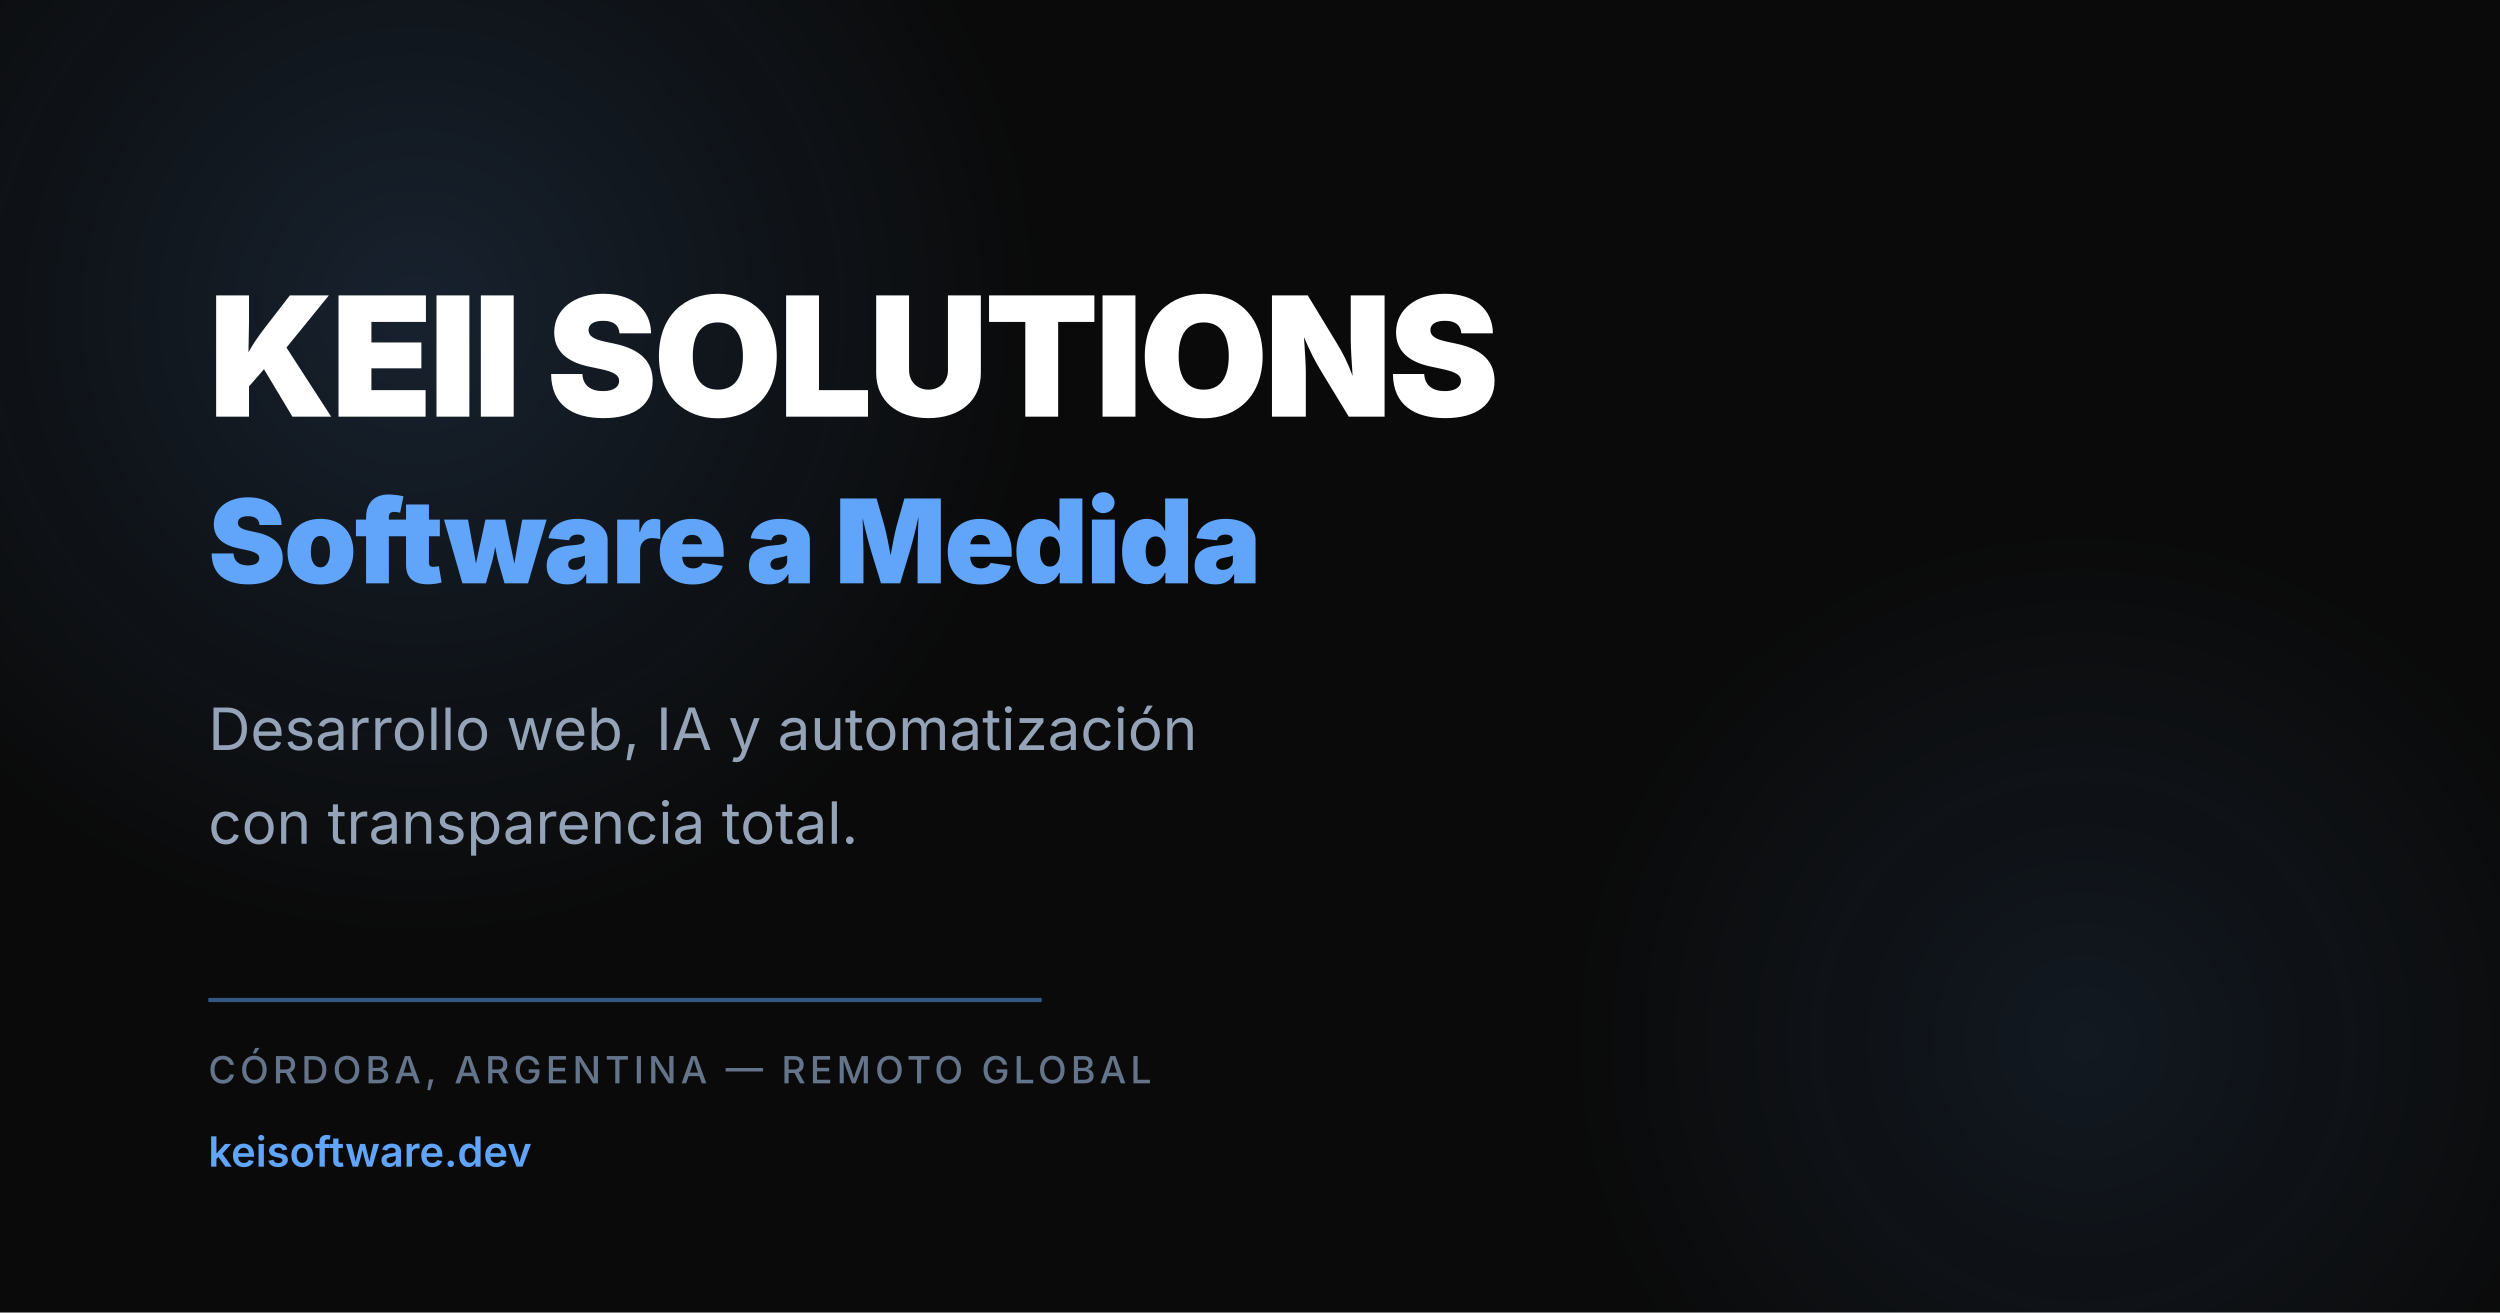
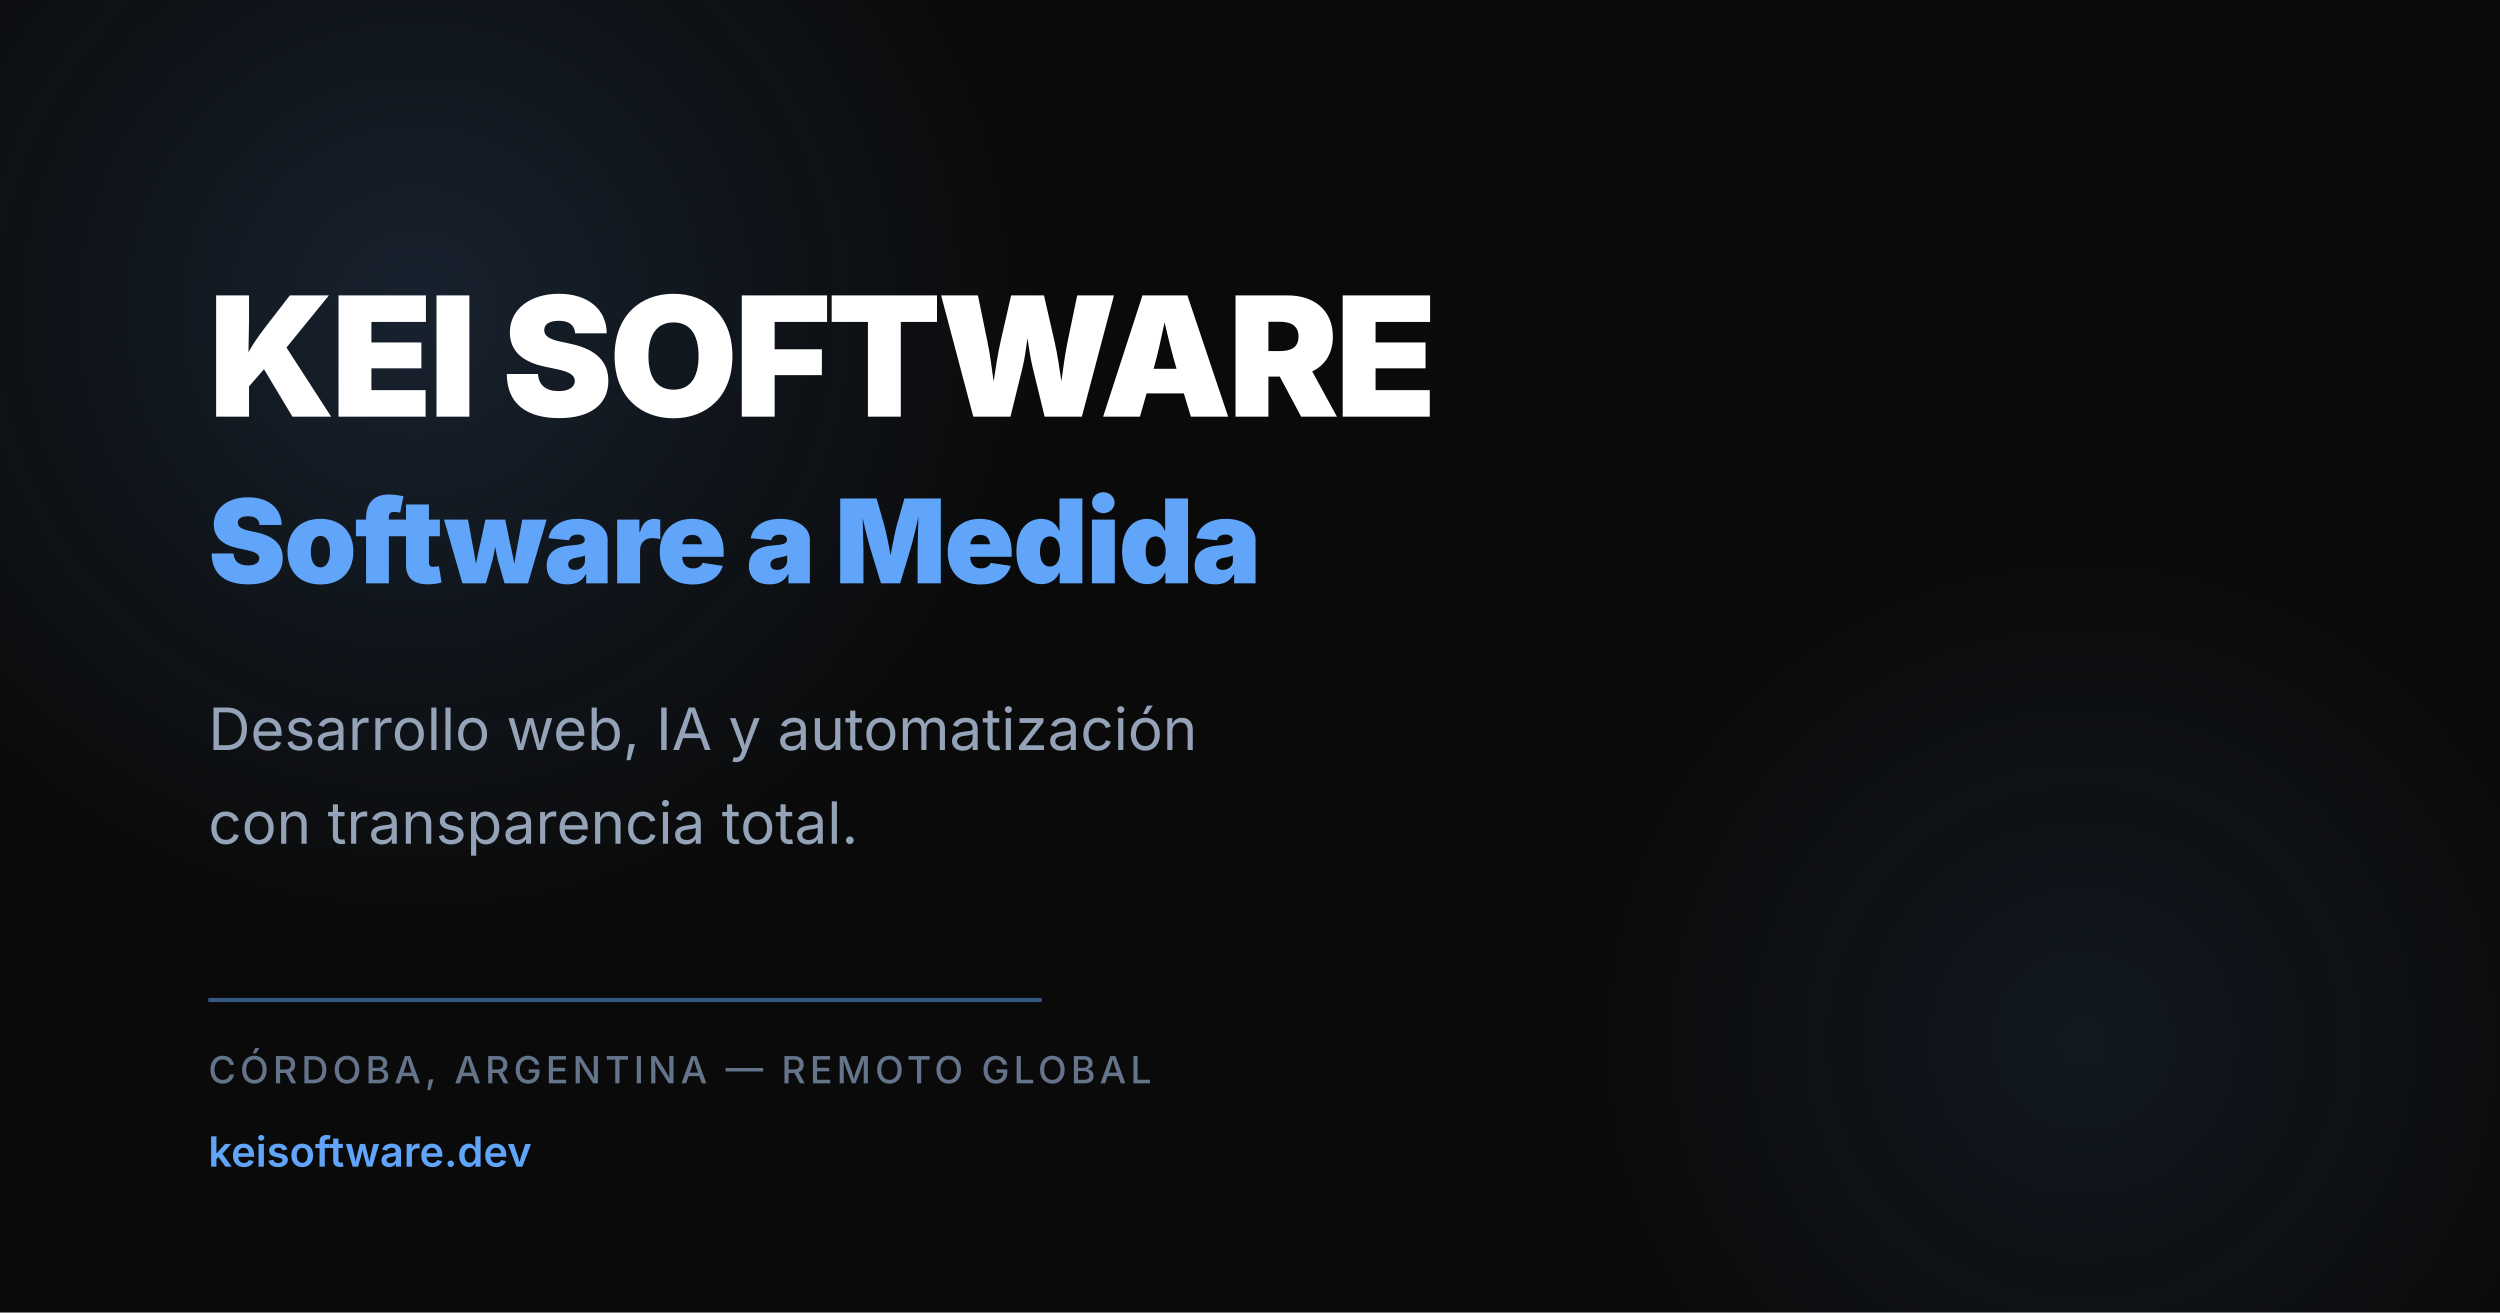
<svg xmlns="http://www.w3.org/2000/svg" width="1200" height="630" viewBox="0 0 1200 630" fill="none">
  <rect width="1200" height="630" fill="#0a0a0a" />
  <circle cx="200" cy="150" r="300" fill="url(#glow1)" opacity="0.15" />
  <circle cx="1000" cy="500" r="250" fill="url(#glow2)" opacity="0.1" />
  <text x="100" y="200" fill="#ffffff" font-family="system-ui, -apple-system, sans-serif" font-size="80" font-weight="900" letter-spacing="-2">
-     KEII SOLUTIONS
+     KEI SOFTWARE
  </text>
  <text x="100" y="280" fill="#60a5fa" font-family="system-ui, -apple-system, sans-serif" font-size="56" font-weight="900" letter-spacing="-1">
    Software a Medida
  </text>
  <text x="100" y="360" fill="#94a3b8" font-family="system-ui, -apple-system, sans-serif" font-size="28" font-weight="400">
    Desarrollo web, IA y automatización
  </text>
  <text x="100" y="405" fill="#94a3b8" font-family="system-ui, -apple-system, sans-serif" font-size="28" font-weight="400">
    con transparencia total.
  </text>
  <text x="100" y="520" fill="#64748b" font-family="system-ui, -apple-system, monospace" font-size="18" font-weight="500" letter-spacing="2">
    CÓRDOBA, ARGENTINA — REMOTO GLOBAL
  </text>
  <text x="100" y="560" fill="#60a5fa" font-family="system-ui, -apple-system, monospace" font-size="20" font-weight="600">
    keisoftware.dev
  </text>
  <line x1="100" y1="480" x2="500" y2="480" stroke="#60a5fa" stroke-width="2" opacity="0.5" />
  <defs>
    <radialGradient id="glow1">
      <stop offset="0%" stop-color="#60a5fa" />
      <stop offset="100%" stop-color="#60a5fa" stop-opacity="0" />
    </radialGradient>
    <radialGradient id="glow2">
      <stop offset="0%" stop-color="#60a5fa" />
      <stop offset="100%" stop-color="#60a5fa" stop-opacity="0" />
    </radialGradient>
  </defs>
</svg>
